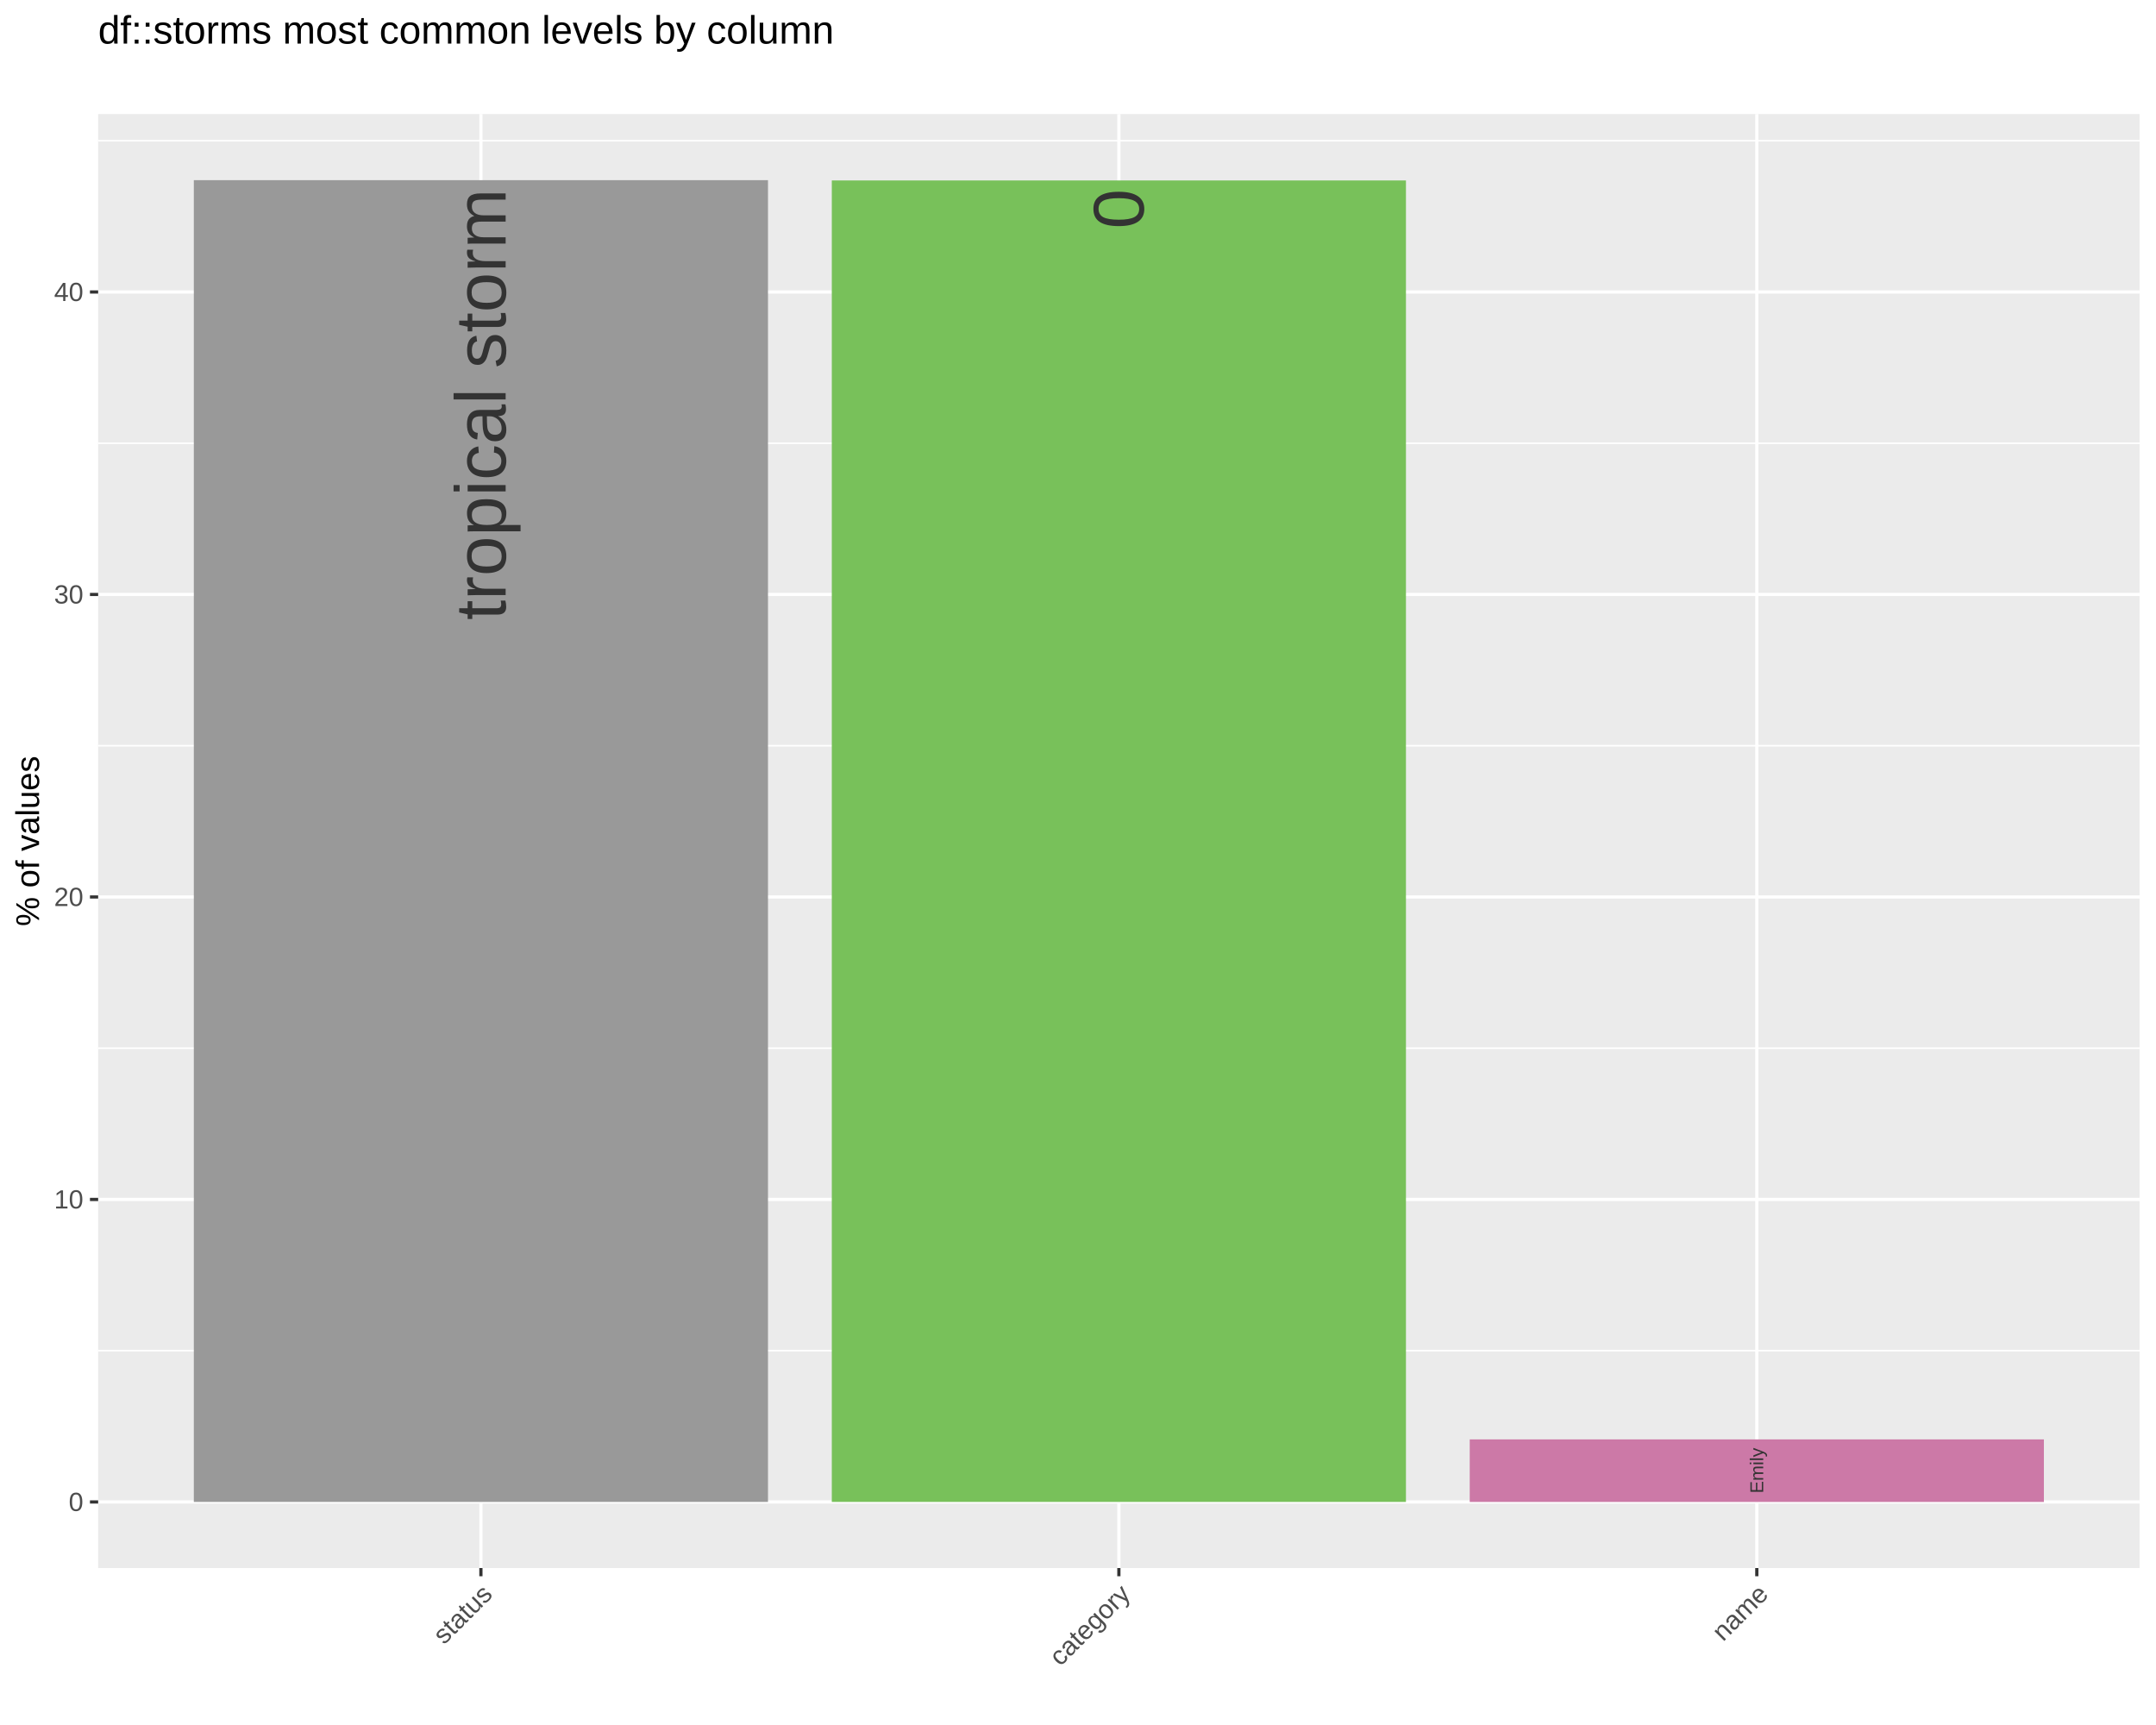
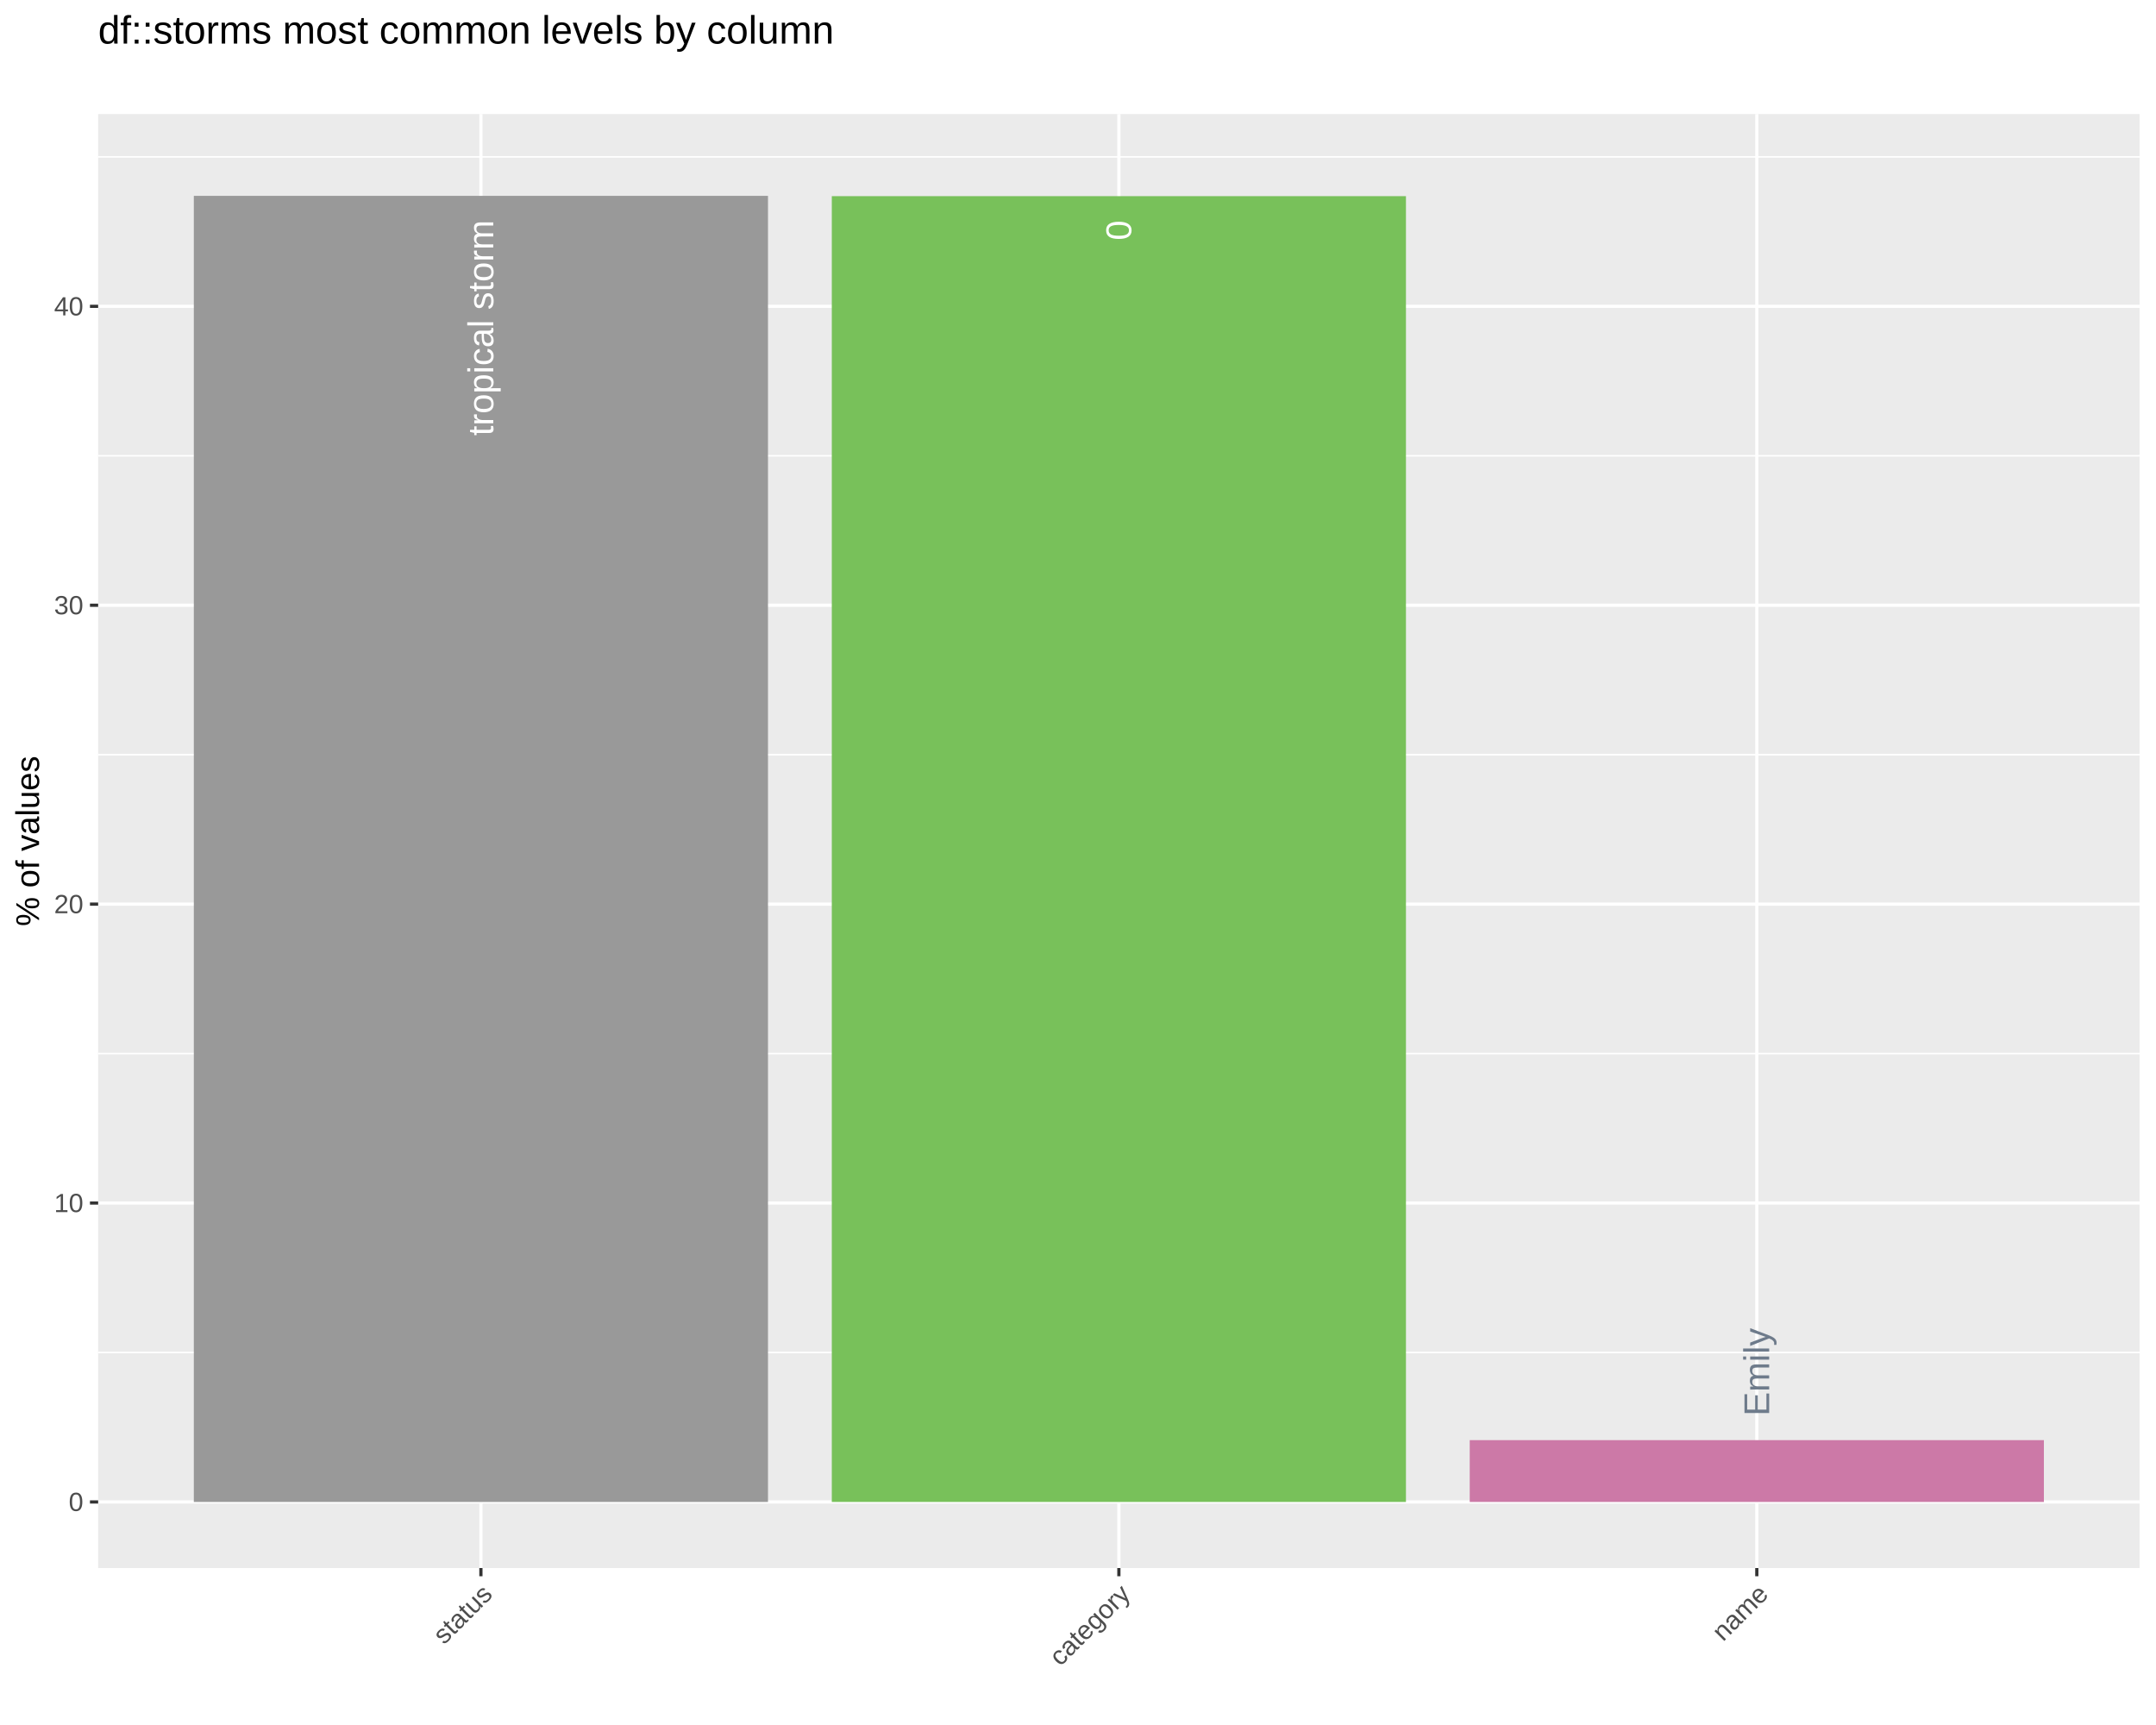
<svg xmlns="http://www.w3.org/2000/svg" viewBox="0 0 720.00 576.00">
  <defs>
    <style type="text/css">
    line, polyline, polygon, path, rect, circle {
      fill: none;
      stroke: #000000;
      stroke-linecap: round;
      stroke-linejoin: round;
      stroke-miterlimit: 10.00;
    }
  </style>
  </defs>
  <rect width="100%" height="100%" style="stroke: none; fill: #FFFFFF;" />
  <rect x="0.00" y="0.00" width="720.00" height="576.00" style="stroke-width: 1.07; stroke: #FFFFFF; fill: #FFFFFF;" />
  <defs>
    <clipPath id="cpMzIuNzh8NzE0LjUyfDUyMy41OHwzOC4wOQ==">
      <rect x="32.78" y="38.09" width="681.74" height="485.49" />
    </clipPath>
  </defs>
  <rect x="32.78" y="38.09" width="681.74" height="485.49" style="stroke-width: 1.07; stroke: none; fill: #EBEBEB;" clip-path="url(#cpMzIuNzh8NzE0LjUyfDUyMy41OHwzOC4wOQ==)" />
-   <polyline points="32.78,451.01 714.52,451.01 " style="stroke-width: 0.53; stroke: #FFFFFF; stroke-linecap: butt;" clip-path="url(#cpMzIuNzh8NzE0LjUyfDUyMy41OHwzOC4wOQ==)" />
-   <polyline points="32.78,350.01 714.52,350.01 " style="stroke-width: 0.53; stroke: #FFFFFF; stroke-linecap: butt;" clip-path="url(#cpMzIuNzh8NzE0LjUyfDUyMy41OHwzOC4wOQ==)" />
-   <polyline points="32.78,249.00 714.52,249.00 " style="stroke-width: 0.53; stroke: #FFFFFF; stroke-linecap: butt;" clip-path="url(#cpMzIuNzh8NzE0LjUyfDUyMy41OHwzOC4wOQ==)" />
-   <polyline points="32.78,148.00 714.52,148.00 " style="stroke-width: 0.53; stroke: #FFFFFF; stroke-linecap: butt;" clip-path="url(#cpMzIuNzh8NzE0LjUyfDUyMy41OHwzOC4wOQ==)" />
-   <polyline points="32.78,46.99 714.52,46.99 " style="stroke-width: 0.53; stroke: #FFFFFF; stroke-linecap: butt;" clip-path="url(#cpMzIuNzh8NzE0LjUyfDUyMy41OHwzOC4wOQ==)" />
+   <polyline points="32.78,451.61 714.52,451.61 " style="stroke-width: 0.53; stroke: #FFFFFF; stroke-linecap: butt;" clip-path="url(#cpMzIuNzh8NzE0LjUyfDUyMy41OHwzOC4wOQ==)" />
+   <polyline points="32.78,351.81 714.52,351.81 " style="stroke-width: 0.53; stroke: #FFFFFF; stroke-linecap: butt;" clip-path="url(#cpMzIuNzh8NzE0LjUyfDUyMy41OHwzOC4wOQ==)" />
+   <polyline points="32.78,252.00 714.52,252.00 " style="stroke-width: 0.53; stroke: #FFFFFF; stroke-linecap: butt;" clip-path="url(#cpMzIuNzh8NzE0LjUyfDUyMy41OHwzOC4wOQ==)" />
+   <polyline points="32.78,152.19 714.52,152.19 " style="stroke-width: 0.53; stroke: #FFFFFF; stroke-linecap: butt;" clip-path="url(#cpMzIuNzh8NzE0LjUyfDUyMy41OHwzOC4wOQ==)" />
+   <polyline points="32.78,52.39 714.52,52.39 " style="stroke-width: 0.53; stroke: #FFFFFF; stroke-linecap: butt;" clip-path="url(#cpMzIuNzh8NzE0LjUyfDUyMy41OHwzOC4wOQ==)" />
  <polyline points="32.78,501.52 714.52,501.52 " style="stroke-width: 1.07; stroke: #FFFFFF; stroke-linecap: butt;" clip-path="url(#cpMzIuNzh8NzE0LjUyfDUyMy41OHwzOC4wOQ==)" />
-   <polyline points="32.78,400.51 714.52,400.51 " style="stroke-width: 1.07; stroke: #FFFFFF; stroke-linecap: butt;" clip-path="url(#cpMzIuNzh8NzE0LjUyfDUyMy41OHwzOC4wOQ==)" />
-   <polyline points="32.78,299.51 714.52,299.51 " style="stroke-width: 1.07; stroke: #FFFFFF; stroke-linecap: butt;" clip-path="url(#cpMzIuNzh8NzE0LjUyfDUyMy41OHwzOC4wOQ==)" />
-   <polyline points="32.78,198.50 714.52,198.50 " style="stroke-width: 1.07; stroke: #FFFFFF; stroke-linecap: butt;" clip-path="url(#cpMzIuNzh8NzE0LjUyfDUyMy41OHwzOC4wOQ==)" />
-   <polyline points="32.78,97.50 714.52,97.50 " style="stroke-width: 1.07; stroke: #FFFFFF; stroke-linecap: butt;" clip-path="url(#cpMzIuNzh8NzE0LjUyfDUyMy41OHwzOC4wOQ==)" />
+   <polyline points="32.78,401.71 714.52,401.71 " style="stroke-width: 1.07; stroke: #FFFFFF; stroke-linecap: butt;" clip-path="url(#cpMzIuNzh8NzE0LjUyfDUyMy41OHwzOC4wOQ==)" />
+   <polyline points="32.78,301.90 714.52,301.90 " style="stroke-width: 1.07; stroke: #FFFFFF; stroke-linecap: butt;" clip-path="url(#cpMzIuNzh8NzE0LjUyfDUyMy41OHwzOC4wOQ==)" />
+   <polyline points="32.78,202.10 714.52,202.10 " style="stroke-width: 1.07; stroke: #FFFFFF; stroke-linecap: butt;" clip-path="url(#cpMzIuNzh8NzE0LjUyfDUyMy41OHwzOC4wOQ==)" />
+   <polyline points="32.78,102.29 714.52,102.29 " style="stroke-width: 1.07; stroke: #FFFFFF; stroke-linecap: butt;" clip-path="url(#cpMzIuNzh8NzE0LjUyfDUyMy41OHwzOC4wOQ==)" />
  <polyline points="160.60,523.58 160.60,38.09 " style="stroke-width: 1.07; stroke: #FFFFFF; stroke-linecap: butt;" clip-path="url(#cpMzIuNzh8NzE0LjUyfDUyMy41OHwzOC4wOQ==)" />
  <polyline points="373.65,523.58 373.65,38.09 " style="stroke-width: 1.07; stroke: #FFFFFF; stroke-linecap: butt;" clip-path="url(#cpMzIuNzh8NzE0LjUyfDUyMy41OHwzOC4wOQ==)" />
  <polyline points="586.69,523.58 586.69,38.09 " style="stroke-width: 1.07; stroke: #FFFFFF; stroke-linecap: butt;" clip-path="url(#cpMzIuNzh8NzE0LjUyfDUyMy41OHwzOC4wOQ==)" />
-   <rect x="64.73" y="60.16" width="191.74" height="441.35" style="stroke-width: 1.07; stroke: none; stroke-linecap: square; stroke-linejoin: miter; fill: #999999;" clip-path="url(#cpMzIuNzh8NzE0LjUyfDUyMy41OHwzOC4wOQ==)" />
-   <rect x="277.78" y="60.26" width="191.74" height="441.25" style="stroke-width: 1.07; stroke: none; stroke-linecap: square; stroke-linejoin: miter; fill: #78C15A;" clip-path="url(#cpMzIuNzh8NzE0LjUyfDUyMy41OHwzOC4wOQ==)" />
-   <rect x="490.82" y="480.63" width="191.74" height="20.89" style="stroke-width: 1.07; stroke: none; stroke-linecap: square; stroke-linejoin: miter; fill: #CC79A7;" clip-path="url(#cpMzIuNzh8NzE0LjUyfDUyMy41OHwzOC4wOQ==)" />
+   <rect x="64.73" y="65.40" width="191.74" height="436.12" style="stroke-width: 1.07; stroke: none; stroke-linecap: square; stroke-linejoin: miter; fill: #999999;" clip-path="url(#cpMzIuNzh8NzE0LjUyfDUyMy41OHwzOC4wOQ==)" />
+   <rect x="277.78" y="65.50" width="191.74" height="436.02" style="stroke-width: 1.07; stroke: none; stroke-linecap: square; stroke-linejoin: miter; fill: #78C15A;" clip-path="url(#cpMzIuNzh8NzE0LjUyfDUyMy41OHwzOC4wOQ==)" />
+   <rect x="490.82" y="480.88" width="191.74" height="20.64" style="stroke-width: 1.07; stroke: none; stroke-linecap: square; stroke-linejoin: miter; fill: #CC79A7;" clip-path="url(#cpMzIuNzh8NzE0LjUyfDUyMy41OHwzOC4wOQ==)" />
  <g clip-path="url(#cpMzIuNzh8NzE0LjUyfDUyMy41OHwzOC4wOQ==)">
-     <text transform="translate(168.86,207.04) rotate(-90)" style="font-size: 24.00px; fill: #333333; font-family: Liberation Sans;" textLength="144.05px" lengthAdjust="spacingAndGlyphs">tropical storm</text>
+     <text transform="translate(164.73,145.49) rotate(-90)" style="font-size: 12.00px; fill: #FFFFFF; font-family: Liberation Sans;" textLength="72.02px" lengthAdjust="spacingAndGlyphs">tropical storm</text>
  </g>
  <g clip-path="url(#cpMzIuNzh8NzE0LjUyfDUyMy41OHwzOC4wOQ==)">
-     <text transform="translate(381.91,76.44) rotate(-90)" style="font-size: 24.00px; fill: #333333; font-family: Liberation Sans;" textLength="13.34px" lengthAdjust="spacingAndGlyphs">0</text>
+     <text transform="translate(377.77,80.25) rotate(-90)" style="font-size: 12.00px; fill: #FFFFFF; font-family: Liberation Sans;" textLength="6.67px" lengthAdjust="spacingAndGlyphs">0</text>
  </g>
  <g clip-path="url(#cpMzIuNzh8NzE0LjUyfDUyMy41OHwzOC4wOQ==)">
-     <text transform="translate(588.83,498.65) rotate(-90)" style="font-size: 6.22px; fill: #333333; font-family: Liberation Sans;" textLength="15.19px" lengthAdjust="spacingAndGlyphs">Emily</text>
+     <text transform="translate(590.82,472.80) rotate(-90)" style="font-size: 12.00px; fill: #6E7B8B; font-family: Liberation Sans;" textLength="29.34px" lengthAdjust="spacingAndGlyphs">Emily</text>
  </g>
  <defs>
    <clipPath id="cpMC4wMHw3MjAuMDB8NTc2LjAwfDAuMDA=">
      <rect x="0.00" y="0.00" width="720.00" height="576.00" />
    </clipPath>
  </defs>
  <g clip-path="url(#cpMC4wMHw3MjAuMDB8NTc2LjAwfDAuMDA=)">
    <text x="22.95" y="504.54" style="font-size: 8.80px; fill: #4D4D4D; font-family: Liberation Sans;" textLength="4.89px" lengthAdjust="spacingAndGlyphs">0</text>
  </g>
  <g clip-path="url(#cpMC4wMHw3MjAuMDB8NTc2LjAwfDAuMDA=)">
-     <text x="18.06" y="403.53" style="font-size: 8.80px; fill: #4D4D4D; font-family: Liberation Sans;" textLength="9.78px" lengthAdjust="spacingAndGlyphs">10</text>
+     <text x="18.06" y="404.73" style="font-size: 8.80px; fill: #4D4D4D; font-family: Liberation Sans;" textLength="9.78px" lengthAdjust="spacingAndGlyphs">10</text>
  </g>
  <g clip-path="url(#cpMC4wMHw3MjAuMDB8NTc2LjAwfDAuMDA=)">
-     <text x="18.06" y="302.53" style="font-size: 8.80px; fill: #4D4D4D; font-family: Liberation Sans;" textLength="9.78px" lengthAdjust="spacingAndGlyphs">20</text>
+     <text x="18.06" y="304.93" style="font-size: 8.80px; fill: #4D4D4D; font-family: Liberation Sans;" textLength="9.78px" lengthAdjust="spacingAndGlyphs">20</text>
  </g>
  <g clip-path="url(#cpMC4wMHw3MjAuMDB8NTc2LjAwfDAuMDA=)">
-     <text x="18.06" y="201.52" style="font-size: 8.80px; fill: #4D4D4D; font-family: Liberation Sans;" textLength="9.78px" lengthAdjust="spacingAndGlyphs">30</text>
+     <text x="18.06" y="205.12" style="font-size: 8.80px; fill: #4D4D4D; font-family: Liberation Sans;" textLength="9.78px" lengthAdjust="spacingAndGlyphs">30</text>
  </g>
  <g clip-path="url(#cpMC4wMHw3MjAuMDB8NTc2LjAwfDAuMDA=)">
-     <text x="18.06" y="100.52" style="font-size: 8.80px; fill: #4D4D4D; font-family: Liberation Sans;" textLength="9.78px" lengthAdjust="spacingAndGlyphs">40</text>
+     <text x="18.06" y="105.32" style="font-size: 8.80px; fill: #4D4D4D; font-family: Liberation Sans;" textLength="9.78px" lengthAdjust="spacingAndGlyphs">40</text>
  </g>
  <polyline points="30.04,501.52 32.78,501.52 " style="stroke-width: 1.07; stroke: #333333; stroke-linecap: butt;" clip-path="url(#cpMC4wMHw3MjAuMDB8NTc2LjAwfDAuMDA=)" />
-   <polyline points="30.04,400.51 32.78,400.51 " style="stroke-width: 1.07; stroke: #333333; stroke-linecap: butt;" clip-path="url(#cpMC4wMHw3MjAuMDB8NTc2LjAwfDAuMDA=)" />
-   <polyline points="30.04,299.51 32.78,299.51 " style="stroke-width: 1.07; stroke: #333333; stroke-linecap: butt;" clip-path="url(#cpMC4wMHw3MjAuMDB8NTc2LjAwfDAuMDA=)" />
-   <polyline points="30.04,198.50 32.78,198.50 " style="stroke-width: 1.07; stroke: #333333; stroke-linecap: butt;" clip-path="url(#cpMC4wMHw3MjAuMDB8NTc2LjAwfDAuMDA=)" />
-   <polyline points="30.04,97.50 32.78,97.50 " style="stroke-width: 1.07; stroke: #333333; stroke-linecap: butt;" clip-path="url(#cpMC4wMHw3MjAuMDB8NTc2LjAwfDAuMDA=)" />
+   <polyline points="30.04,401.71 32.78,401.71 " style="stroke-width: 1.07; stroke: #333333; stroke-linecap: butt;" clip-path="url(#cpMC4wMHw3MjAuMDB8NTc2LjAwfDAuMDA=)" />
+   <polyline points="30.04,301.90 32.78,301.90 " style="stroke-width: 1.07; stroke: #333333; stroke-linecap: butt;" clip-path="url(#cpMC4wMHw3MjAuMDB8NTc2LjAwfDAuMDA=)" />
+   <polyline points="30.04,202.10 32.78,202.10 " style="stroke-width: 1.07; stroke: #333333; stroke-linecap: butt;" clip-path="url(#cpMC4wMHw3MjAuMDB8NTc2LjAwfDAuMDA=)" />
+   <polyline points="30.04,102.29 32.78,102.29 " style="stroke-width: 1.07; stroke: #333333; stroke-linecap: butt;" clip-path="url(#cpMC4wMHw3MjAuMDB8NTc2LjAwfDAuMDA=)" />
  <polyline points="160.60,526.32 160.60,523.58 " style="stroke-width: 1.07; stroke: #333333; stroke-linecap: butt;" clip-path="url(#cpMC4wMHw3MjAuMDB8NTc2LjAwfDAuMDA=)" />
  <polyline points="373.65,526.32 373.65,523.58 " style="stroke-width: 1.07; stroke: #333333; stroke-linecap: butt;" clip-path="url(#cpMC4wMHw3MjAuMDB8NTc2LjAwfDAuMDA=)" />
  <polyline points="586.69,526.32 586.69,523.58 " style="stroke-width: 1.07; stroke: #333333; stroke-linecap: butt;" clip-path="url(#cpMC4wMHw3MjAuMDB8NTc2LjAwfDAuMDA=)" />
  <g clip-path="url(#cpMC4wMHw3MjAuMDB8NTc2LjAwfDAuMDA=)">
    <text transform="translate(148.28,549.39) rotate(-45)" style="font-size: 8.80px; fill: #4D4D4D; font-family: Liberation Sans;" textLength="23.47px" lengthAdjust="spacingAndGlyphs">status</text>
  </g>
  <g clip-path="url(#cpMC4wMHw3MjAuMDB8NTc2LjAwfDAuMDA=)">
    <text transform="translate(354.07,556.64) rotate(-45)" style="font-size: 8.80px; fill: #4D4D4D; font-family: Liberation Sans;" textLength="33.73px" lengthAdjust="spacingAndGlyphs">category</text>
  </g>
  <g clip-path="url(#cpMC4wMHw3MjAuMDB8NTc2LjAwfDAuMDA=)">
    <text transform="translate(575.41,548.35) rotate(-45)" style="font-size: 8.80px; fill: #4D4D4D; font-family: Liberation Sans;" textLength="22.00px" lengthAdjust="spacingAndGlyphs">name</text>
  </g>
  <g clip-path="url(#cpMC4wMHw3MjAuMDB8NTc2LjAwfDAuMDA=)">
    <text transform="translate(13.04,309.29) rotate(-90)" style="font-size: 11.00px; font-family: Liberation Sans;" textLength="56.91px" lengthAdjust="spacingAndGlyphs">% of values</text>
  </g>
  <g clip-path="url(#cpMC4wMHw3MjAuMDB8NTc2LjAwfDAuMDA=)">
    <text x="32.78" y="14.56" style="font-size: 13.20px; font-family: Liberation Sans;" textLength="245.38px" lengthAdjust="spacingAndGlyphs">df::storms most common levels by column</text>
  </g>
</svg>
